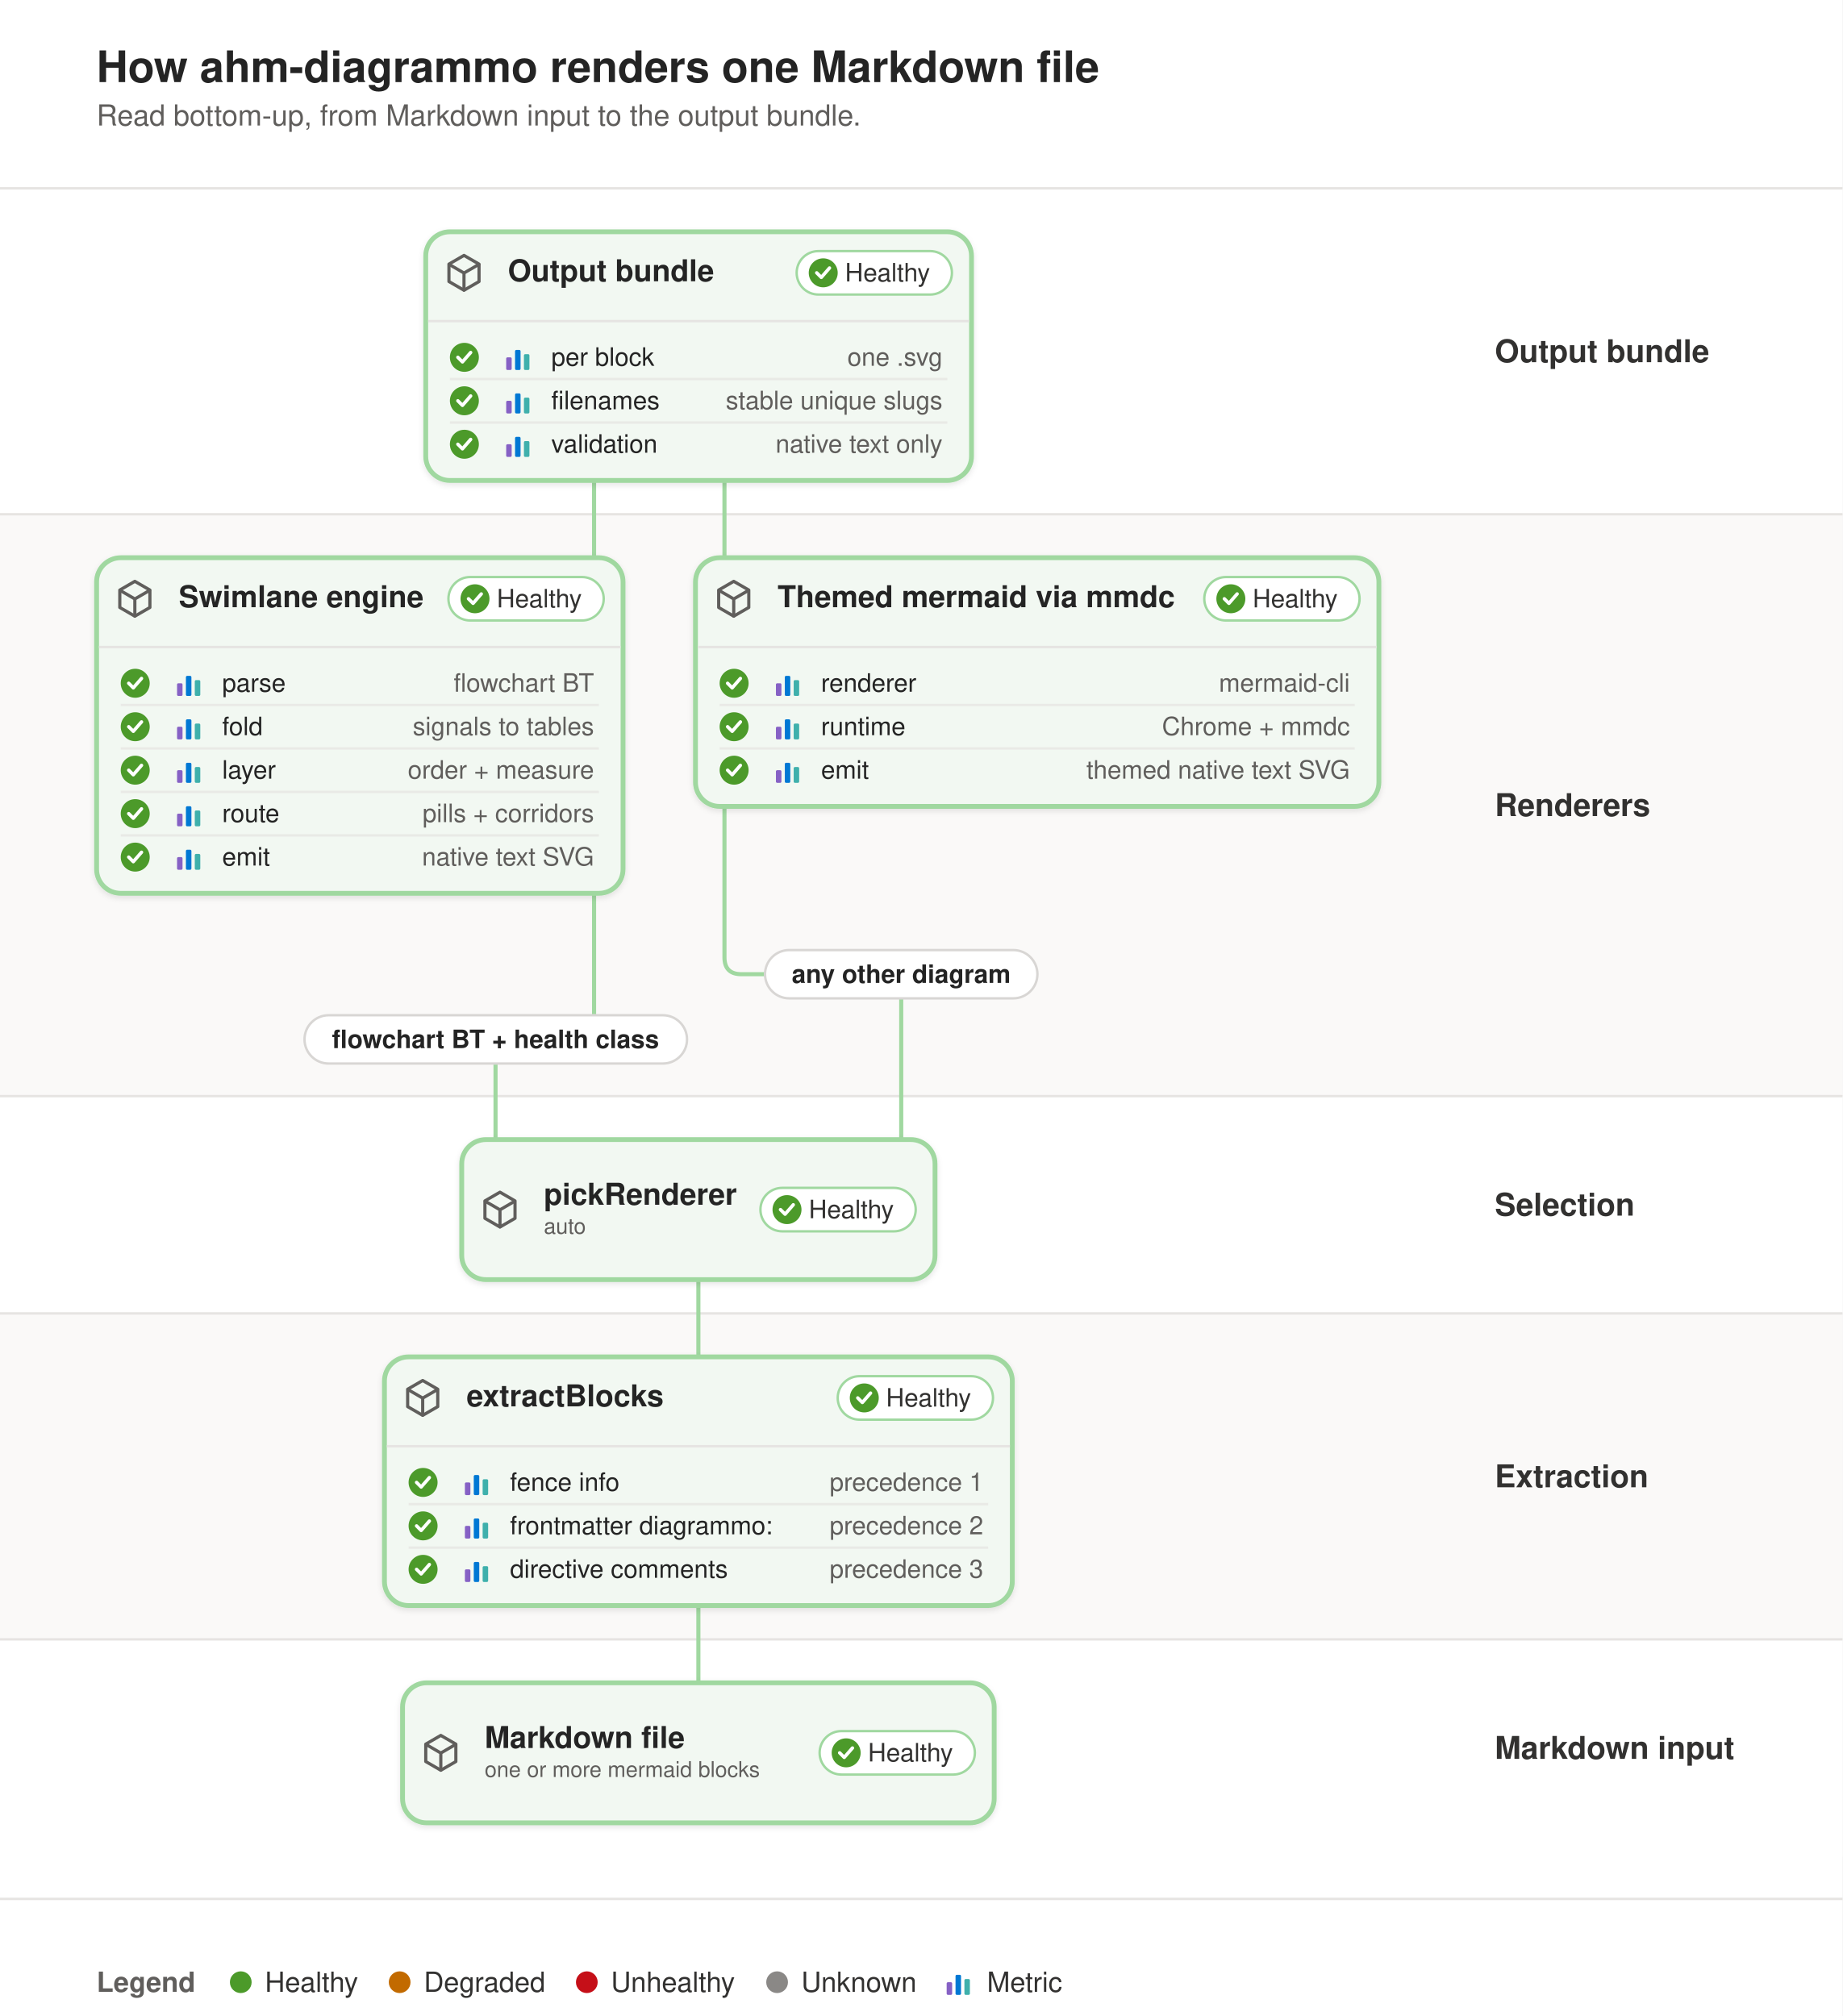
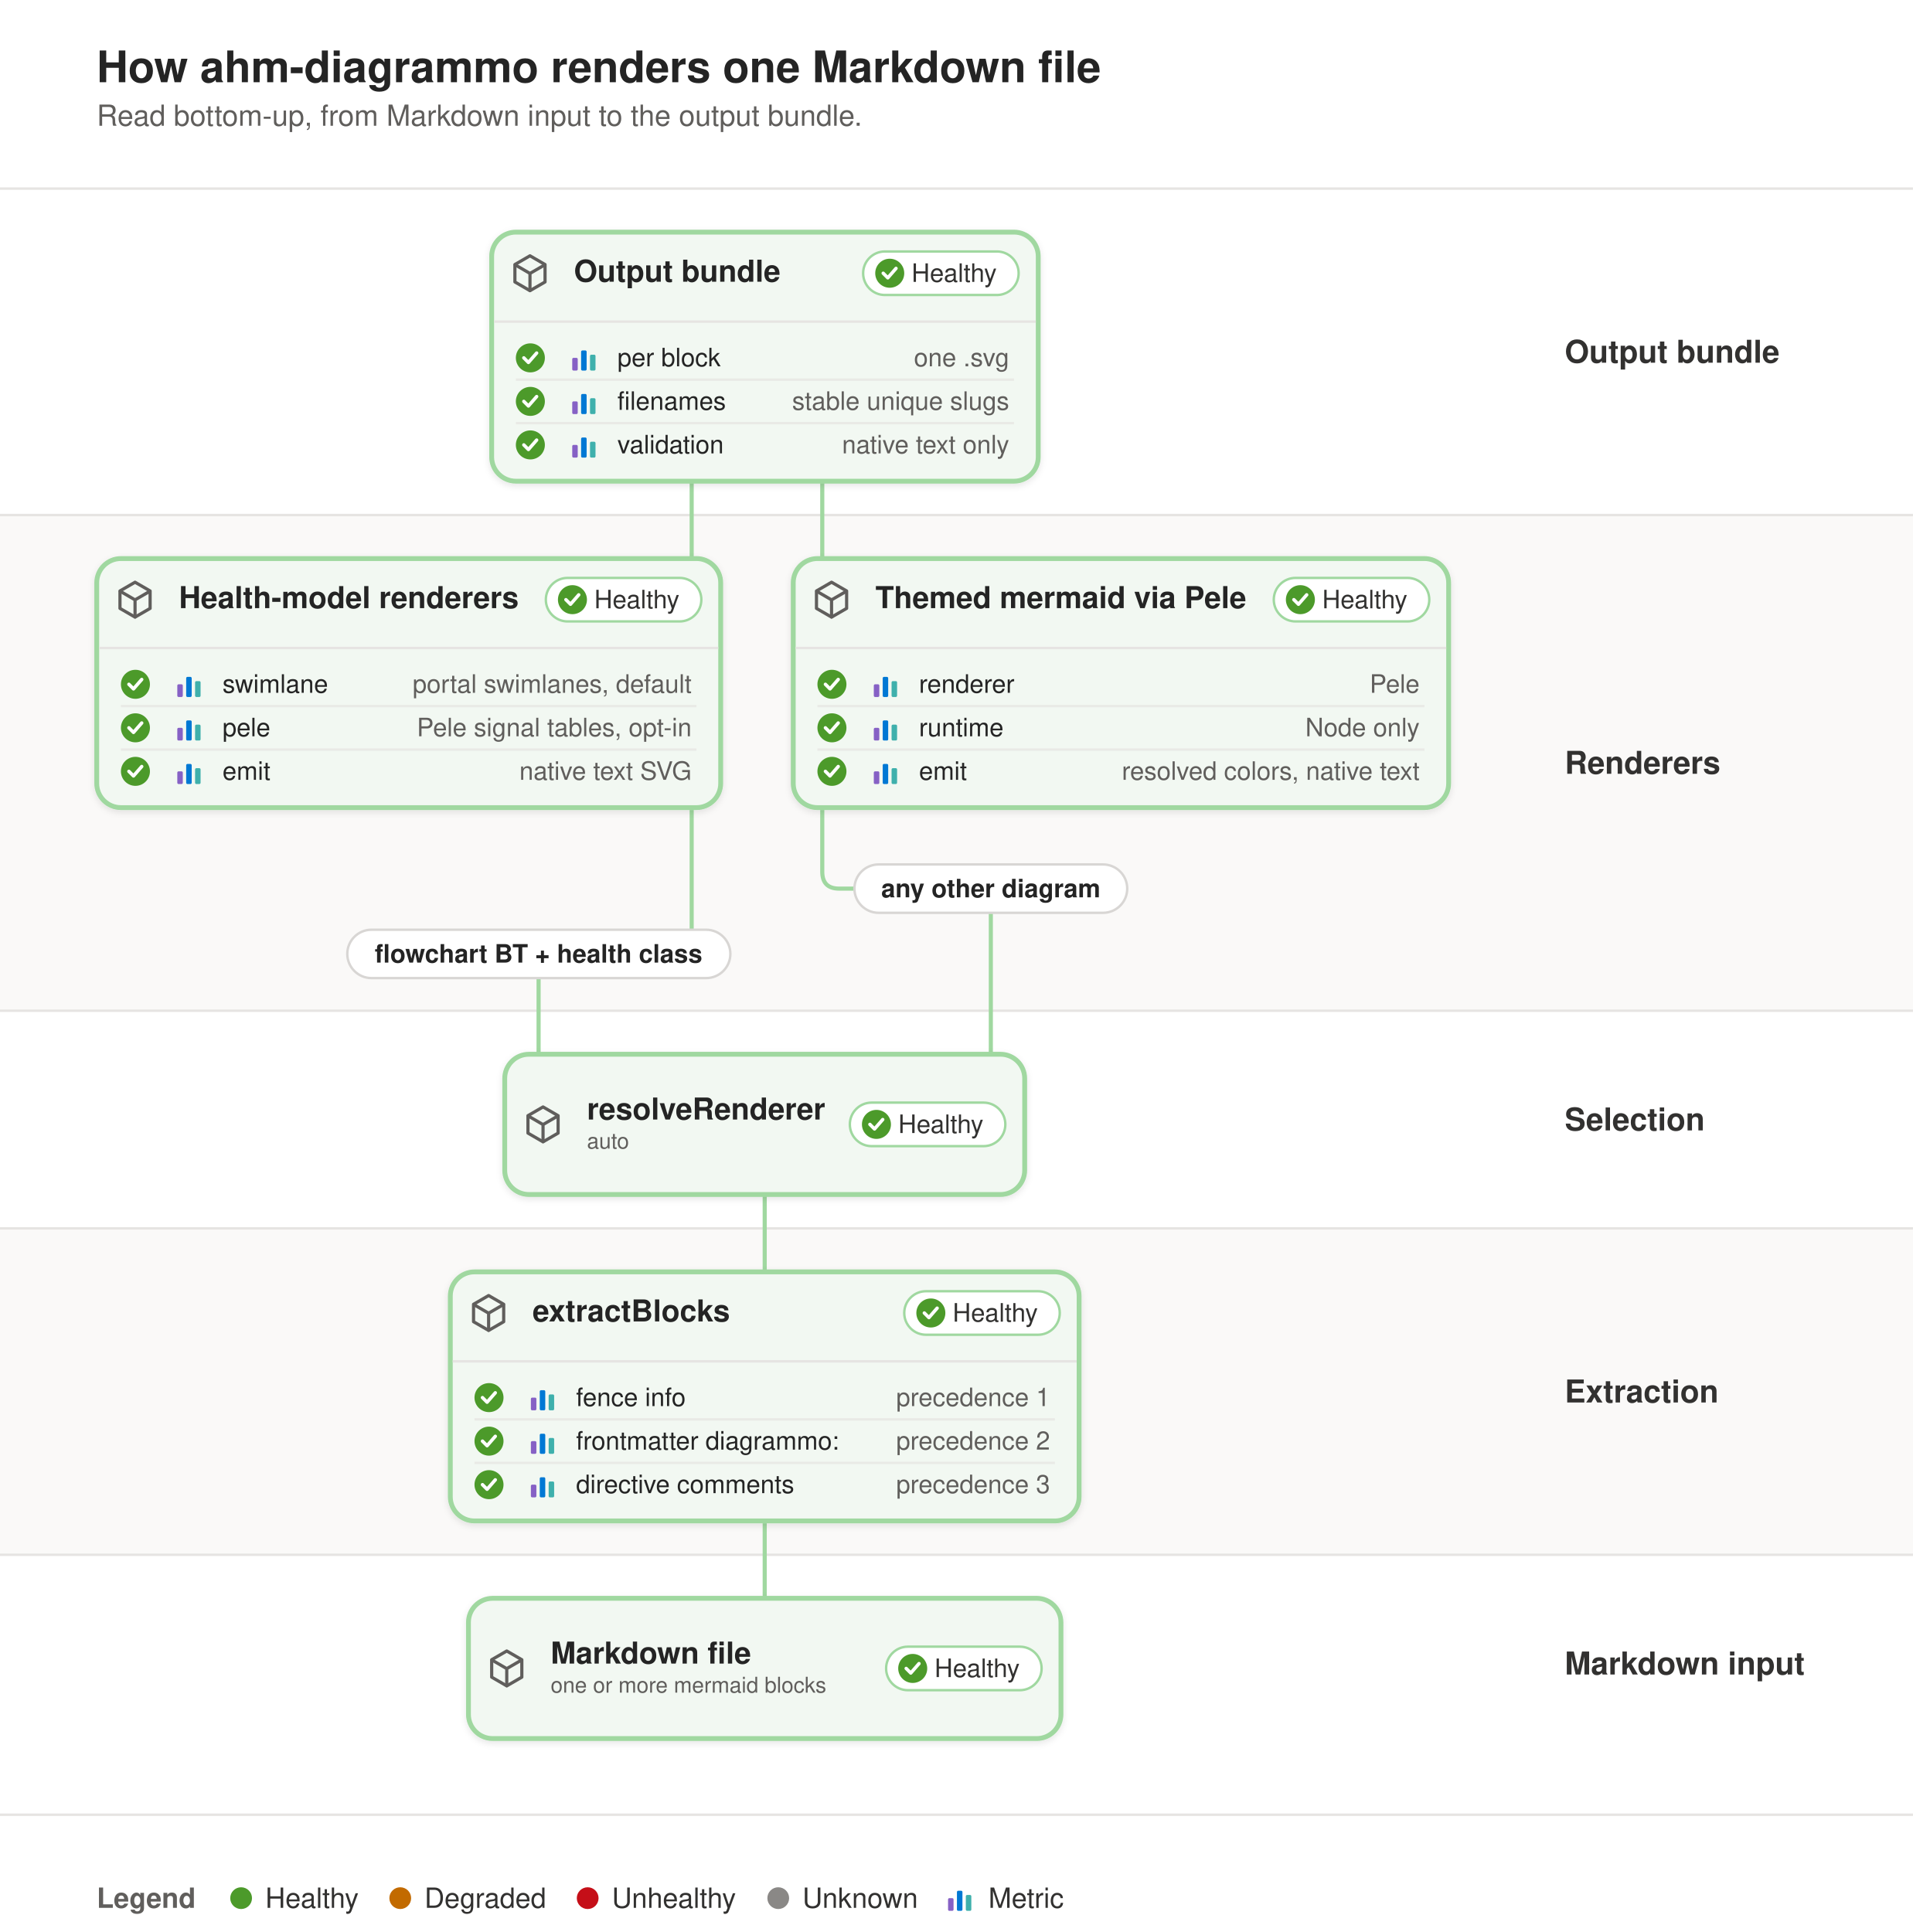
- <svg xmlns="http://www.w3.org/2000/svg" width="763" height="835" viewBox="0 0 763 835" font-family="Segoe UI, -apple-system, BlinkMacSystemFont, Helvetica, Arial, sans-serif">
+ <svg xmlns="http://www.w3.org/2000/svg" width="791" height="799" viewBox="0 0 791 799" font-family="Segoe UI, -apple-system, BlinkMacSystemFont, Helvetica, Arial, sans-serif">
  <defs>
    <filter id="cs" x="-20%" y="-20%" width="140%" height="140%">
      <feDropShadow dx="0" dy="1" stdDeviation="1.3" flood-color="#000" flood-opacity="0.1" />
    </filter>
  </defs>
-   <rect width="763" height="835" fill="#ffffff" />
-   <rect x="0" y="78.0" width="763" height="135.0" fill="#ffffff" />
-   <line x1="0" y1="78.0" x2="763" y2="78.0" stroke="#e6e4e2" />
-   <text x="619.0" y="150.0" font-size="13" font-weight="700" fill="#323130">Output bundle</text>
-   <rect x="0" y="213.0" width="763" height="241.0" fill="#faf9f8" />
-   <line x1="0" y1="213.0" x2="763" y2="213.0" stroke="#e6e4e2" />
-   <text x="619.0" y="338.0" font-size="13" font-weight="700" fill="#323130">Renderers</text>
-   <rect x="0" y="454.0" width="763" height="90.0" fill="#ffffff" />
-   <line x1="0" y1="454.0" x2="763" y2="454.0" stroke="#e6e4e2" />
-   <text x="619.0" y="503.5" font-size="13" font-weight="700" fill="#323130">Selection</text>
-   <rect x="0" y="544.0" width="763" height="135.0" fill="#faf9f8" />
-   <line x1="0" y1="544.0" x2="763" y2="544.0" stroke="#e6e4e2" />
-   <text x="619.0" y="616.0" font-size="13" font-weight="700" fill="#323130">Extraction</text>
-   <rect x="0" y="679.0" width="763" height="90.0" fill="#ffffff" />
-   <line x1="0" y1="679.0" x2="763" y2="679.0" stroke="#e6e4e2" />
-   <text x="619.0" y="728.5" font-size="13" font-weight="700" fill="#323130">Markdown input</text>
-   <line x1="0" y1="786.5" x2="763" y2="786.5" stroke="#e6e4e2" />
+   <rect width="791" height="799" fill="#ffffff" />
+   <rect x="0" y="78.0" width="791" height="135.0" fill="#ffffff" />
+   <line x1="0" y1="78.0" x2="791" y2="78.0" stroke="#e6e4e2" />
+   <text x="647.0" y="150.0" font-size="13" font-weight="700" fill="#323130">Output bundle</text>
+   <rect x="0" y="213.0" width="791" height="205.0" fill="#faf9f8" />
+   <line x1="0" y1="213.0" x2="791" y2="213.0" stroke="#e6e4e2" />
+   <text x="647.0" y="320.0" font-size="13" font-weight="700" fill="#323130">Renderers</text>
+   <rect x="0" y="418.0" width="791" height="90.0" fill="#ffffff" />
+   <line x1="0" y1="418.0" x2="791" y2="418.0" stroke="#e6e4e2" />
+   <text x="647.0" y="467.5" font-size="13" font-weight="700" fill="#323130">Selection</text>
+   <rect x="0" y="508.0" width="791" height="135.0" fill="#faf9f8" />
+   <line x1="0" y1="508.0" x2="791" y2="508.0" stroke="#e6e4e2" />
+   <text x="647.0" y="580.0" font-size="13" font-weight="700" fill="#323130">Extraction</text>
+   <rect x="0" y="643.0" width="791" height="90.0" fill="#ffffff" />
+   <line x1="0" y1="643.0" x2="791" y2="643.0" stroke="#e6e4e2" />
+   <text x="647.0" y="692.5" font-size="13" font-weight="700" fill="#323130">Markdown input</text>
+   <line x1="0" y1="750.5" x2="791" y2="750.5" stroke="#e6e4e2" />
  <text x="40" y="34" font-size="18" font-weight="700" fill="#242424">How ahm-diagrammo renders one Markdown file</text>
  <text x="40" y="52" font-size="12" fill="#605e5c">Read bottom-up, from Markdown input to the output bundle.</text>
-   <text x="40.0" y="825.0" font-size="11.5" font-weight="600" fill="#605e5c">Legend</text>
-   <circle cx="99.7" cy="821.0" r="4.5" fill="#4c9a2a" />
-   <text x="109.7" y="825.0" font-size="11.5" fill="#323130">Healthy</text>
-   <circle cx="165.5" cy="821.0" r="4.5" fill="#c26a00" />
-   <text x="175.5" y="825.0" font-size="11.5" fill="#323130">Degraded</text>
-   <circle cx="243.0" cy="821.0" r="4.5" fill="#c50f18" />
-   <text x="253.0" y="825.0" font-size="11.5" fill="#323130">Unhealthy</text>
-   <circle cx="321.8" cy="821.0" r="4.5" fill="#8a8886" />
-   <text x="331.8" y="825.0" font-size="11.5" fill="#323130">Unknown</text>
-   <g transform="translate(390.7,814.0) scale(0.875)">
+   <text x="40.0" y="789.0" font-size="11.5" font-weight="600" fill="#605e5c">Legend</text>
+   <circle cx="99.7" cy="785.0" r="4.5" fill="#4c9a2a" />
+   <text x="109.7" y="789.0" font-size="11.5" fill="#323130">Healthy</text>
+   <circle cx="165.5" cy="785.0" r="4.5" fill="#c26a00" />
+   <text x="175.5" y="789.0" font-size="11.5" fill="#323130">Degraded</text>
+   <circle cx="243.0" cy="785.0" r="4.5" fill="#c50f18" />
+   <text x="253.0" y="789.0" font-size="11.5" fill="#323130">Unhealthy</text>
+   <circle cx="321.8" cy="785.0" r="4.5" fill="#8a8886" />
+   <text x="331.8" y="789.0" font-size="11.5" fill="#323130">Unknown</text>
+   <g transform="translate(390.7,778.0) scale(0.875)">
    <rect x="1.5" y="8" width="2.6" height="6" rx="0.6" fill="#8661c5" />
    <rect x="5.7" y="4.5" width="2.6" height="9.5" rx="0.6" fill="#0078D4" />
    <rect x="9.9" y="6.5" width="2.6" height="7.5" rx="0.6" fill="#3fb0ac" />
  </g>
-   <text x="408.7" y="825.0" font-size="11.5" fill="#323130">Metric</text>
+   <text x="408.7" y="789.0" font-size="11.5" fill="#323130">Metric</text>
  <g transform="translate(40.0,0)">
    <g fill="none" stroke-linecap="butt" stroke-linejoin="round">
-       <path d="M249.2 697.0 L249.2 665.0" stroke="#a0d8a0" stroke-width="1.7" />
-       <path d="M249.2 562.0 L249.2 530.0" stroke="#a0d8a0" stroke-width="1.7" />
-       <path d="M206.0 231.0 L206.0 199.0" stroke="#a0d8a0" stroke-width="1.7" />
-       <path d="M260.0 231.0 L260.0 199.0" stroke="#a0d8a0" stroke-width="1.7" />
-       <path d="M165.2 472.0 L165.2 437.5 Q165.2 430.5 172.2 430.5 L199.0 430.5 Q206.0 430.5 206.0 423.5 L206.0 370.0" stroke="#a0d8a0" stroke-width="1.7" />
-       <path d="M333.2 472.0 L333.2 410.5 Q333.2 403.5 326.2 403.5 L267.0 403.5 Q260.0 403.5 260.0 396.5 L260.0 334.0" stroke="#a0d8a0" stroke-width="1.7" />
+       <path d="M276.2 661.0 L276.2 629.0" stroke="#a0d8a0" stroke-width="1.7" />
+       <path d="M276.2 526.0 L276.2 494.0" stroke="#a0d8a0" stroke-width="1.7" />
+       <path d="M246.0 231.0 L246.0 199.0" stroke="#a0d8a0" stroke-width="1.7" />
+       <path d="M300.0 231.0 L300.0 199.0" stroke="#a0d8a0" stroke-width="1.7" />
+       <path d="M182.7 436.0 L182.7 401.5 Q182.7 394.5 189.7 394.5 L239.0 394.5 Q246.0 394.5 246.0 387.5 L246.0 334.0" stroke="#a0d8a0" stroke-width="1.7" />
+       <path d="M369.7 436.0 L369.7 374.5 Q369.7 367.5 362.7 367.5 L307.0 367.5 Q300.0 367.5 300.0 360.5 L300.0 334.0" stroke="#a0d8a0" stroke-width="1.7" />
    </g>
    <g stroke="none">
-       <rect x="86.1" y="420.5" width="158.4" height="20" rx="10" fill="#ffffff" stroke="#d8d6d4" stroke-width="1" />
-       <text x="165.2" y="434.1" font-size="10.5" font-weight="600" fill="#242424" text-anchor="middle">flowchart BT + health class</text>
+       <rect x="103.6" y="384.5" width="158.4" height="20" rx="10" fill="#ffffff" stroke="#d8d6d4" stroke-width="1" />
+       <text x="182.7" y="398.1" font-size="10.5" font-weight="600" fill="#242424" text-anchor="middle">flowchart BT + health class</text>
    </g>
    <g stroke="none">
-       <rect x="276.8" y="393.5" width="112.8" height="20" rx="10" fill="#ffffff" stroke="#d8d6d4" stroke-width="1" />
-       <text x="333.2" y="407.1" font-size="10.5" font-weight="600" fill="#242424" text-anchor="middle">any other diagram</text>
-     </g>
-     <g filter="url(#cs)">
-       <rect x="119.2" y="562.0" width="260" height="103" rx="10" fill="#f2f8f2" stroke="#a0d8a0" stroke-width="2" />
-     </g>
-     <g transform="translate(125.2,569.16) scale(0.82)">
-       <path d="M12 3.2l7.6 4.4v8.8L12 20.8l-7.6-4.4V7.6z" fill="none" stroke="#605e5c" stroke-width="1.6" stroke-linecap="round" stroke-linejoin="round" />
-       <path d="M4.6 7.8l7.4 4.3 7.4-4.3M12 12.1v8.6" fill="none" stroke="#605e5c" stroke-width="1.6" stroke-linecap="round" stroke-linejoin="round" />
-     </g>
-     <text x="153.2" y="582.5" font-size="12.5" font-weight="600" fill="#242424">extractBlocks</text>
-     <rect x="306.9" y="570.00" width="64.3" height="18" rx="9" fill="#ffffff" stroke="#a0d8a0" stroke-width="1" />
-     <circle cx="317.9" cy="579.0" r="6" fill="#4c9a2a" />
-     <path d="M315.2 579.0 l1.9 1.9 l3.4 -3.9" fill="none" stroke="#ffffff" stroke-width="1.4" stroke-linecap="round" stroke-linejoin="round" />
-     <text x="326.9" y="582.57" font-size="10.5" fill="#323130">Healthy</text>
-     <line x1="120.2" y1="599.0" x2="378.2" y2="599.0" stroke="#e6e4e2" />
-     <circle cx="135.2" cy="614.0" r="6" fill="#4c9a2a" />
-     <path d="M132.5 614.0 l1.9 1.9 l3.4 -3.9" fill="none" stroke="#ffffff" stroke-width="1.4" stroke-linecap="round" stroke-linejoin="round" />
-     <g transform="translate(151.2,607.0) scale(0.875)">
-       <rect x="1.5" y="8" width="2.6" height="6" rx="0.6" fill="#8661c5" />
-       <rect x="5.7" y="4.5" width="2.6" height="9.5" rx="0.6" fill="#0078D4" />
-       <rect x="9.9" y="6.5" width="2.6" height="7.5" rx="0.6" fill="#3fb0ac" />
-     </g>
-     <text x="171.2" y="617.5" font-size="10.5" fill="#242424">fence info</text>
-     <text x="367.2" y="617.5" font-size="10.5" font-weight="400" fill="#605e5c" text-anchor="end">precedence 1</text>
-     <line x1="129.2" y1="623.0" x2="369.2" y2="623.0" stroke="#e6e4e2" stroke-opacity="0.7" />
-     <circle cx="135.2" cy="632.0" r="6" fill="#4c9a2a" />
-     <path d="M132.5 632.0 l1.9 1.9 l3.4 -3.9" fill="none" stroke="#ffffff" stroke-width="1.4" stroke-linecap="round" stroke-linejoin="round" />
-     <g transform="translate(151.2,625.0) scale(0.875)">
-       <rect x="1.5" y="8" width="2.6" height="6" rx="0.6" fill="#8661c5" />
-       <rect x="5.7" y="4.5" width="2.6" height="9.5" rx="0.6" fill="#0078D4" />
-       <rect x="9.9" y="6.5" width="2.6" height="7.5" rx="0.6" fill="#3fb0ac" />
-     </g>
-     <text x="171.2" y="635.5" font-size="10.5" fill="#242424">frontmatter diagrammo:</text>
-     <text x="367.2" y="635.5" font-size="10.5" font-weight="400" fill="#605e5c" text-anchor="end">precedence 2</text>
-     <line x1="129.2" y1="641.0" x2="369.2" y2="641.0" stroke="#e6e4e2" stroke-opacity="0.7" />
-     <circle cx="135.2" cy="650.0" r="6" fill="#4c9a2a" />
-     <path d="M132.5 650.0 l1.9 1.9 l3.4 -3.9" fill="none" stroke="#ffffff" stroke-width="1.4" stroke-linecap="round" stroke-linejoin="round" />
-     <g transform="translate(151.2,643.0) scale(0.875)">
-       <rect x="1.5" y="8" width="2.6" height="6" rx="0.6" fill="#8661c5" />
-       <rect x="5.7" y="4.5" width="2.6" height="9.5" rx="0.6" fill="#0078D4" />
-       <rect x="9.9" y="6.5" width="2.6" height="7.5" rx="0.6" fill="#3fb0ac" />
-     </g>
-     <text x="171.2" y="653.5" font-size="10.5" fill="#242424">directive comments</text>
-     <text x="367.2" y="653.5" font-size="10.5" font-weight="400" fill="#605e5c" text-anchor="end">precedence 3</text>
-     <g filter="url(#cs)">
-       <rect x="126.7" y="697.0" width="245" height="58" rx="10" fill="#f2f8f2" stroke="#a0d8a0" stroke-width="2" />
-     </g>
-     <g transform="translate(132.7,716.16) scale(0.82)">
-       <path d="M12 3.2l7.6 4.4v8.8L12 20.8l-7.6-4.4V7.6z" fill="none" stroke="#605e5c" stroke-width="1.6" stroke-linecap="round" stroke-linejoin="round" />
-       <path d="M4.6 7.8l7.4 4.3 7.4-4.3M12 12.1v8.6" fill="none" stroke="#605e5c" stroke-width="1.6" stroke-linecap="round" stroke-linejoin="round" />
-     </g>
-     <text x="160.7" y="724.0" font-size="12.5" font-weight="600" fill="#242424">Markdown file</text>
-     <text x="160.7" y="736.0" font-size="9" fill="#605e5c">one or more mermaid blocks</text>
-     <rect x="299.4" y="717.00" width="64.3" height="18" rx="9" fill="#ffffff" stroke="#a0d8a0" stroke-width="1" />
-     <circle cx="310.4" cy="726.0" r="6" fill="#4c9a2a" />
-     <path d="M307.7 726.0 l1.9 1.9 l3.4 -3.9" fill="none" stroke="#ffffff" stroke-width="1.4" stroke-linecap="round" stroke-linejoin="round" />
-     <text x="319.4" y="729.57" font-size="10.5" fill="#323130">Healthy</text>
-     <g filter="url(#cs)">
-       <rect x="151.2" y="472.0" width="196" height="58" rx="10" fill="#f2f8f2" stroke="#a0d8a0" stroke-width="2" />
-     </g>
-     <g transform="translate(157.2,491.16) scale(0.82)">
-       <path d="M12 3.2l7.6 4.4v8.8L12 20.8l-7.6-4.4V7.6z" fill="none" stroke="#605e5c" stroke-width="1.6" stroke-linecap="round" stroke-linejoin="round" />
-       <path d="M4.6 7.8l7.4 4.3 7.4-4.3M12 12.1v8.6" fill="none" stroke="#605e5c" stroke-width="1.6" stroke-linecap="round" stroke-linejoin="round" />
-     </g>
-     <text x="185.2" y="499.0" font-size="12.5" font-weight="600" fill="#242424">pickRenderer</text>
-     <text x="185.2" y="511.0" font-size="9" fill="#605e5c">auto</text>
-     <rect x="274.9" y="492.00" width="64.3" height="18" rx="9" fill="#ffffff" stroke="#a0d8a0" stroke-width="1" />
-     <circle cx="285.9" cy="501.0" r="6" fill="#4c9a2a" />
-     <path d="M283.2 501.0 l1.9 1.9 l3.4 -3.9" fill="none" stroke="#ffffff" stroke-width="1.4" stroke-linecap="round" stroke-linejoin="round" />
-     <text x="294.9" y="504.57" font-size="10.5" fill="#323130">Healthy</text>
-     <g filter="url(#cs)">
-       <rect x="0.0" y="231.0" width="218" height="139" rx="10" fill="#f2f8f2" stroke="#a0d8a0" stroke-width="2" />
+       <rect x="313.3" y="357.5" width="112.8" height="20" rx="10" fill="#ffffff" stroke="#d8d6d4" stroke-width="1" />
+       <text x="369.7" y="371.1" font-size="10.5" font-weight="600" fill="#242424" text-anchor="middle">any other diagram</text>
+     </g>
+     <g filter="url(#cs)">
+       <rect x="146.2" y="526.0" width="260" height="103" rx="10" fill="#f2f8f2" stroke="#a0d8a0" stroke-width="2" />
+     </g>
+     <g transform="translate(152.2,533.16) scale(0.82)">
+       <path d="M12 3.2l7.6 4.4v8.8L12 20.8l-7.6-4.4V7.6z" fill="none" stroke="#605e5c" stroke-width="1.6" stroke-linecap="round" stroke-linejoin="round" />
+       <path d="M4.6 7.8l7.4 4.3 7.4-4.3M12 12.1v8.6" fill="none" stroke="#605e5c" stroke-width="1.6" stroke-linecap="round" stroke-linejoin="round" />
+     </g>
+     <text x="180.2" y="546.5" font-size="12.5" font-weight="600" fill="#242424">extractBlocks</text>
+     <rect x="333.9" y="534.00" width="64.3" height="18" rx="9" fill="#ffffff" stroke="#a0d8a0" stroke-width="1" />
+     <circle cx="344.9" cy="543.0" r="6" fill="#4c9a2a" />
+     <path d="M342.2 543.0 l1.9 1.9 l3.4 -3.9" fill="none" stroke="#ffffff" stroke-width="1.4" stroke-linecap="round" stroke-linejoin="round" />
+     <text x="353.9" y="546.57" font-size="10.5" fill="#323130">Healthy</text>
+     <line x1="147.2" y1="563.0" x2="405.2" y2="563.0" stroke="#e6e4e2" />
+     <circle cx="162.2" cy="578.0" r="6" fill="#4c9a2a" />
+     <path d="M159.5 578.0 l1.9 1.9 l3.4 -3.9" fill="none" stroke="#ffffff" stroke-width="1.4" stroke-linecap="round" stroke-linejoin="round" />
+     <g transform="translate(178.2,571.0) scale(0.875)">
+       <rect x="1.5" y="8" width="2.6" height="6" rx="0.6" fill="#8661c5" />
+       <rect x="5.7" y="4.5" width="2.6" height="9.5" rx="0.6" fill="#0078D4" />
+       <rect x="9.9" y="6.5" width="2.6" height="7.5" rx="0.6" fill="#3fb0ac" />
+     </g>
+     <text x="198.2" y="581.5" font-size="10.5" fill="#242424">fence info</text>
+     <text x="394.2" y="581.5" font-size="10.5" font-weight="400" fill="#605e5c" text-anchor="end">precedence 1</text>
+     <line x1="156.2" y1="587.0" x2="396.2" y2="587.0" stroke="#e6e4e2" stroke-opacity="0.7" />
+     <circle cx="162.2" cy="596.0" r="6" fill="#4c9a2a" />
+     <path d="M159.5 596.0 l1.9 1.9 l3.4 -3.9" fill="none" stroke="#ffffff" stroke-width="1.4" stroke-linecap="round" stroke-linejoin="round" />
+     <g transform="translate(178.2,589.0) scale(0.875)">
+       <rect x="1.5" y="8" width="2.6" height="6" rx="0.6" fill="#8661c5" />
+       <rect x="5.7" y="4.5" width="2.6" height="9.5" rx="0.6" fill="#0078D4" />
+       <rect x="9.9" y="6.5" width="2.6" height="7.5" rx="0.6" fill="#3fb0ac" />
+     </g>
+     <text x="198.2" y="599.5" font-size="10.5" fill="#242424">frontmatter diagrammo:</text>
+     <text x="394.2" y="599.5" font-size="10.5" font-weight="400" fill="#605e5c" text-anchor="end">precedence 2</text>
+     <line x1="156.2" y1="605.0" x2="396.2" y2="605.0" stroke="#e6e4e2" stroke-opacity="0.7" />
+     <circle cx="162.2" cy="614.0" r="6" fill="#4c9a2a" />
+     <path d="M159.5 614.0 l1.9 1.9 l3.4 -3.9" fill="none" stroke="#ffffff" stroke-width="1.4" stroke-linecap="round" stroke-linejoin="round" />
+     <g transform="translate(178.2,607.0) scale(0.875)">
+       <rect x="1.5" y="8" width="2.6" height="6" rx="0.6" fill="#8661c5" />
+       <rect x="5.7" y="4.5" width="2.6" height="9.5" rx="0.6" fill="#0078D4" />
+       <rect x="9.9" y="6.5" width="2.6" height="7.5" rx="0.6" fill="#3fb0ac" />
+     </g>
+     <text x="198.2" y="617.5" font-size="10.5" fill="#242424">directive comments</text>
+     <text x="394.2" y="617.5" font-size="10.5" font-weight="400" fill="#605e5c" text-anchor="end">precedence 3</text>
+     <g filter="url(#cs)">
+       <rect x="153.7" y="661.0" width="245" height="58" rx="10" fill="#f2f8f2" stroke="#a0d8a0" stroke-width="2" />
+     </g>
+     <g transform="translate(159.7,680.16) scale(0.82)">
+       <path d="M12 3.2l7.6 4.4v8.8L12 20.8l-7.6-4.4V7.6z" fill="none" stroke="#605e5c" stroke-width="1.6" stroke-linecap="round" stroke-linejoin="round" />
+       <path d="M4.6 7.8l7.4 4.3 7.4-4.3M12 12.1v8.6" fill="none" stroke="#605e5c" stroke-width="1.6" stroke-linecap="round" stroke-linejoin="round" />
+     </g>
+     <text x="187.7" y="688.0" font-size="12.5" font-weight="600" fill="#242424">Markdown file</text>
+     <text x="187.7" y="700.0" font-size="9" fill="#605e5c">one or more mermaid blocks</text>
+     <rect x="326.4" y="681.00" width="64.3" height="18" rx="9" fill="#ffffff" stroke="#a0d8a0" stroke-width="1" />
+     <circle cx="337.4" cy="690.0" r="6" fill="#4c9a2a" />
+     <path d="M334.7 690.0 l1.9 1.9 l3.4 -3.9" fill="none" stroke="#ffffff" stroke-width="1.4" stroke-linecap="round" stroke-linejoin="round" />
+     <text x="346.4" y="693.57" font-size="10.5" fill="#323130">Healthy</text>
+     <g filter="url(#cs)">
+       <rect x="168.7" y="436.0" width="215" height="58" rx="10" fill="#f2f8f2" stroke="#a0d8a0" stroke-width="2" />
+     </g>
+     <g transform="translate(174.7,455.16) scale(0.82)">
+       <path d="M12 3.2l7.6 4.4v8.8L12 20.8l-7.6-4.4V7.6z" fill="none" stroke="#605e5c" stroke-width="1.6" stroke-linecap="round" stroke-linejoin="round" />
+       <path d="M4.6 7.8l7.4 4.3 7.4-4.3M12 12.1v8.6" fill="none" stroke="#605e5c" stroke-width="1.6" stroke-linecap="round" stroke-linejoin="round" />
+     </g>
+     <text x="202.7" y="463.0" font-size="12.5" font-weight="600" fill="#242424">resolveRenderer</text>
+     <text x="202.7" y="475.0" font-size="9" fill="#605e5c">auto</text>
+     <rect x="311.4" y="456.00" width="64.3" height="18" rx="9" fill="#ffffff" stroke="#a0d8a0" stroke-width="1" />
+     <circle cx="322.4" cy="465.0" r="6" fill="#4c9a2a" />
+     <path d="M319.7 465.0 l1.9 1.9 l3.4 -3.9" fill="none" stroke="#ffffff" stroke-width="1.4" stroke-linecap="round" stroke-linejoin="round" />
+     <text x="331.4" y="468.57" font-size="10.5" fill="#323130">Healthy</text>
+     <g filter="url(#cs)">
+       <rect x="0.0" y="231.0" width="258" height="103" rx="10" fill="#f2f8f2" stroke="#a0d8a0" stroke-width="2" />
    </g>
    <g transform="translate(6.0,238.16) scale(0.82)">
      <path d="M12 3.2l7.6 4.4v8.8L12 20.8l-7.6-4.4V7.6z" fill="none" stroke="#605e5c" stroke-width="1.6" stroke-linecap="round" stroke-linejoin="round" />
      <path d="M4.6 7.8l7.4 4.3 7.4-4.3M12 12.1v8.6" fill="none" stroke="#605e5c" stroke-width="1.6" stroke-linecap="round" stroke-linejoin="round" />
    </g>
-     <text x="34.0" y="251.5" font-size="12.5" font-weight="600" fill="#242424">Swimlane engine</text>
-     <rect x="145.7" y="239.00" width="64.3" height="18" rx="9" fill="#ffffff" stroke="#a0d8a0" stroke-width="1" />
-     <circle cx="156.7" cy="248.0" r="6" fill="#4c9a2a" />
-     <path d="M154.0 248.0 l1.9 1.9 l3.4 -3.9" fill="none" stroke="#ffffff" stroke-width="1.4" stroke-linecap="round" stroke-linejoin="round" />
-     <text x="165.7" y="251.57" font-size="10.5" fill="#323130">Healthy</text>
-     <line x1="1.0" y1="268.0" x2="217.0" y2="268.0" stroke="#e6e4e2" />
+     <text x="34.0" y="251.5" font-size="12.5" font-weight="600" fill="#242424">Health-model renderers</text>
+     <rect x="185.7" y="239.00" width="64.3" height="18" rx="9" fill="#ffffff" stroke="#a0d8a0" stroke-width="1" />
+     <circle cx="196.7" cy="248.0" r="6" fill="#4c9a2a" />
+     <path d="M194.0 248.0 l1.9 1.9 l3.4 -3.9" fill="none" stroke="#ffffff" stroke-width="1.4" stroke-linecap="round" stroke-linejoin="round" />
+     <text x="205.7" y="251.57" font-size="10.5" fill="#323130">Healthy</text>
+     <line x1="1.0" y1="268.0" x2="257.0" y2="268.0" stroke="#e6e4e2" />
    <circle cx="16.0" cy="283.0" r="6" fill="#4c9a2a" />
    <path d="M13.3 283.0 l1.9 1.9 l3.4 -3.9" fill="none" stroke="#ffffff" stroke-width="1.4" stroke-linecap="round" stroke-linejoin="round" />
    <g transform="translate(32.0,276.0) scale(0.875)">
      <rect x="1.5" y="8" width="2.6" height="6" rx="0.6" fill="#8661c5" />
      <rect x="5.7" y="4.5" width="2.6" height="9.5" rx="0.6" fill="#0078D4" />
      <rect x="9.9" y="6.5" width="2.6" height="7.5" rx="0.6" fill="#3fb0ac" />
    </g>
-     <text x="52.0" y="286.5" font-size="10.5" fill="#242424">parse</text>
-     <text x="206.0" y="286.5" font-size="10.5" font-weight="400" fill="#605e5c" text-anchor="end">flowchart BT</text>
-     <line x1="10.0" y1="292.0" x2="208.0" y2="292.0" stroke="#e6e4e2" stroke-opacity="0.7" />
+     <text x="52.0" y="286.5" font-size="10.5" fill="#242424">swimlane</text>
+     <text x="246.0" y="286.5" font-size="10.5" font-weight="400" fill="#605e5c" text-anchor="end">portal swimlanes, default</text>
+     <line x1="10.0" y1="292.0" x2="248.0" y2="292.0" stroke="#e6e4e2" stroke-opacity="0.7" />
    <circle cx="16.0" cy="301.0" r="6" fill="#4c9a2a" />
    <path d="M13.3 301.0 l1.9 1.9 l3.4 -3.9" fill="none" stroke="#ffffff" stroke-width="1.4" stroke-linecap="round" stroke-linejoin="round" />
    <g transform="translate(32.0,294.0) scale(0.875)">
      <rect x="1.5" y="8" width="2.6" height="6" rx="0.6" fill="#8661c5" />
      <rect x="5.7" y="4.5" width="2.6" height="9.5" rx="0.6" fill="#0078D4" />
      <rect x="9.9" y="6.5" width="2.6" height="7.5" rx="0.6" fill="#3fb0ac" />
    </g>
-     <text x="52.0" y="304.5" font-size="10.5" fill="#242424">fold</text>
-     <text x="206.0" y="304.5" font-size="10.5" font-weight="400" fill="#605e5c" text-anchor="end">signals to tables</text>
-     <line x1="10.0" y1="310.0" x2="208.0" y2="310.0" stroke="#e6e4e2" stroke-opacity="0.7" />
+     <text x="52.0" y="304.5" font-size="10.5" fill="#242424">pele</text>
+     <text x="246.0" y="304.5" font-size="10.5" font-weight="400" fill="#605e5c" text-anchor="end">Pele signal tables, opt-in</text>
+     <line x1="10.0" y1="310.0" x2="248.0" y2="310.0" stroke="#e6e4e2" stroke-opacity="0.7" />
    <circle cx="16.0" cy="319.0" r="6" fill="#4c9a2a" />
    <path d="M13.3 319.0 l1.9 1.9 l3.4 -3.9" fill="none" stroke="#ffffff" stroke-width="1.4" stroke-linecap="round" stroke-linejoin="round" />
    <g transform="translate(32.0,312.0) scale(0.875)">
      <rect x="1.5" y="8" width="2.6" height="6" rx="0.6" fill="#8661c5" />
      <rect x="5.7" y="4.5" width="2.6" height="9.5" rx="0.6" fill="#0078D4" />
      <rect x="9.9" y="6.5" width="2.6" height="7.5" rx="0.6" fill="#3fb0ac" />
    </g>
-     <text x="52.0" y="322.5" font-size="10.5" fill="#242424">layer</text>
-     <text x="206.0" y="322.5" font-size="10.5" font-weight="400" fill="#605e5c" text-anchor="end">order + measure</text>
-     <line x1="10.0" y1="328.0" x2="208.0" y2="328.0" stroke="#e6e4e2" stroke-opacity="0.7" />
-     <circle cx="16.0" cy="337.0" r="6" fill="#4c9a2a" />
-     <path d="M13.3 337.0 l1.9 1.9 l3.4 -3.9" fill="none" stroke="#ffffff" stroke-width="1.4" stroke-linecap="round" stroke-linejoin="round" />
-     <g transform="translate(32.0,330.0) scale(0.875)">
-       <rect x="1.5" y="8" width="2.6" height="6" rx="0.6" fill="#8661c5" />
-       <rect x="5.7" y="4.5" width="2.6" height="9.5" rx="0.6" fill="#0078D4" />
-       <rect x="9.9" y="6.5" width="2.6" height="7.5" rx="0.6" fill="#3fb0ac" />
-     </g>
-     <text x="52.0" y="340.5" font-size="10.5" fill="#242424">route</text>
-     <text x="206.0" y="340.5" font-size="10.5" font-weight="400" fill="#605e5c" text-anchor="end">pills + corridors</text>
-     <line x1="10.0" y1="346.0" x2="208.0" y2="346.0" stroke="#e6e4e2" stroke-opacity="0.7" />
-     <circle cx="16.0" cy="355.0" r="6" fill="#4c9a2a" />
-     <path d="M13.3 355.0 l1.9 1.9 l3.4 -3.9" fill="none" stroke="#ffffff" stroke-width="1.4" stroke-linecap="round" stroke-linejoin="round" />
-     <g transform="translate(32.0,348.0) scale(0.875)">
-       <rect x="1.5" y="8" width="2.6" height="6" rx="0.6" fill="#8661c5" />
-       <rect x="5.7" y="4.5" width="2.6" height="9.5" rx="0.6" fill="#0078D4" />
-       <rect x="9.9" y="6.5" width="2.6" height="7.5" rx="0.6" fill="#3fb0ac" />
-     </g>
-     <text x="52.0" y="358.5" font-size="10.5" fill="#242424">emit</text>
-     <text x="206.0" y="358.5" font-size="10.5" font-weight="400" fill="#605e5c" text-anchor="end">native text SVG</text>
-     <g filter="url(#cs)">
-       <rect x="248.0" y="231.0" width="283" height="103" rx="10" fill="#f2f8f2" stroke="#a0d8a0" stroke-width="2" />
-     </g>
-     <g transform="translate(254.0,238.16) scale(0.82)">
-       <path d="M12 3.2l7.6 4.4v8.8L12 20.8l-7.6-4.4V7.6z" fill="none" stroke="#605e5c" stroke-width="1.6" stroke-linecap="round" stroke-linejoin="round" />
-       <path d="M4.6 7.8l7.4 4.3 7.4-4.3M12 12.1v8.6" fill="none" stroke="#605e5c" stroke-width="1.6" stroke-linecap="round" stroke-linejoin="round" />
-     </g>
-     <text x="282.0" y="251.5" font-size="12.5" font-weight="600" fill="#242424">Themed mermaid via mmdc</text>
-     <rect x="458.7" y="239.00" width="64.3" height="18" rx="9" fill="#ffffff" stroke="#a0d8a0" stroke-width="1" />
-     <circle cx="469.7" cy="248.0" r="6" fill="#4c9a2a" />
-     <path d="M467.0 248.0 l1.9 1.9 l3.4 -3.9" fill="none" stroke="#ffffff" stroke-width="1.4" stroke-linecap="round" stroke-linejoin="round" />
-     <text x="478.7" y="251.57" font-size="10.5" fill="#323130">Healthy</text>
-     <line x1="249.0" y1="268.0" x2="530.0" y2="268.0" stroke="#e6e4e2" />
-     <circle cx="264.0" cy="283.0" r="6" fill="#4c9a2a" />
-     <path d="M261.3 283.0 l1.9 1.9 l3.4 -3.9" fill="none" stroke="#ffffff" stroke-width="1.4" stroke-linecap="round" stroke-linejoin="round" />
-     <g transform="translate(280.0,276.0) scale(0.875)">
-       <rect x="1.5" y="8" width="2.6" height="6" rx="0.6" fill="#8661c5" />
-       <rect x="5.7" y="4.5" width="2.6" height="9.5" rx="0.6" fill="#0078D4" />
-       <rect x="9.9" y="6.5" width="2.6" height="7.5" rx="0.6" fill="#3fb0ac" />
-     </g>
-     <text x="300.0" y="286.5" font-size="10.5" fill="#242424">renderer</text>
-     <text x="519.0" y="286.5" font-size="10.5" font-weight="400" fill="#605e5c" text-anchor="end">mermaid-cli</text>
-     <line x1="258.0" y1="292.0" x2="521.0" y2="292.0" stroke="#e6e4e2" stroke-opacity="0.7" />
-     <circle cx="264.0" cy="301.0" r="6" fill="#4c9a2a" />
-     <path d="M261.3 301.0 l1.9 1.9 l3.4 -3.9" fill="none" stroke="#ffffff" stroke-width="1.4" stroke-linecap="round" stroke-linejoin="round" />
-     <g transform="translate(280.0,294.0) scale(0.875)">
-       <rect x="1.5" y="8" width="2.6" height="6" rx="0.6" fill="#8661c5" />
-       <rect x="5.7" y="4.5" width="2.6" height="9.5" rx="0.6" fill="#0078D4" />
-       <rect x="9.9" y="6.5" width="2.6" height="7.5" rx="0.6" fill="#3fb0ac" />
-     </g>
-     <text x="300.0" y="304.5" font-size="10.5" fill="#242424">runtime</text>
-     <text x="519.0" y="304.5" font-size="10.5" font-weight="400" fill="#605e5c" text-anchor="end">Chrome + mmdc</text>
-     <line x1="258.0" y1="310.0" x2="521.0" y2="310.0" stroke="#e6e4e2" stroke-opacity="0.7" />
-     <circle cx="264.0" cy="319.0" r="6" fill="#4c9a2a" />
-     <path d="M261.3 319.0 l1.9 1.9 l3.4 -3.9" fill="none" stroke="#ffffff" stroke-width="1.4" stroke-linecap="round" stroke-linejoin="round" />
-     <g transform="translate(280.0,312.0) scale(0.875)">
-       <rect x="1.5" y="8" width="2.6" height="6" rx="0.6" fill="#8661c5" />
-       <rect x="5.7" y="4.5" width="2.6" height="9.5" rx="0.6" fill="#0078D4" />
-       <rect x="9.9" y="6.5" width="2.6" height="7.5" rx="0.6" fill="#3fb0ac" />
-     </g>
-     <text x="300.0" y="322.5" font-size="10.5" fill="#242424">emit</text>
-     <text x="519.0" y="322.5" font-size="10.5" font-weight="400" fill="#605e5c" text-anchor="end">themed native text SVG</text>
-     <g filter="url(#cs)">
-       <rect x="136.3" y="96.0" width="226" height="103" rx="10" fill="#f2f8f2" stroke="#a0d8a0" stroke-width="2" />
-     </g>
-     <g transform="translate(142.3,103.16) scale(0.82)">
-       <path d="M12 3.2l7.6 4.4v8.8L12 20.8l-7.6-4.4V7.6z" fill="none" stroke="#605e5c" stroke-width="1.6" stroke-linecap="round" stroke-linejoin="round" />
-       <path d="M4.6 7.8l7.4 4.3 7.4-4.3M12 12.1v8.6" fill="none" stroke="#605e5c" stroke-width="1.6" stroke-linecap="round" stroke-linejoin="round" />
-     </g>
-     <text x="170.3" y="116.5" font-size="12.5" font-weight="600" fill="#242424">Output bundle</text>
-     <rect x="289.9" y="104.00" width="64.3" height="18" rx="9" fill="#ffffff" stroke="#a0d8a0" stroke-width="1" />
-     <circle cx="300.9" cy="113.0" r="6" fill="#4c9a2a" />
-     <path d="M298.2 113.0 l1.9 1.9 l3.4 -3.9" fill="none" stroke="#ffffff" stroke-width="1.4" stroke-linecap="round" stroke-linejoin="round" />
-     <text x="309.9" y="116.57" font-size="10.5" fill="#323130">Healthy</text>
-     <line x1="137.3" y1="133.0" x2="361.3" y2="133.0" stroke="#e6e4e2" />
-     <circle cx="152.3" cy="148.0" r="6" fill="#4c9a2a" />
-     <path d="M149.6 148.0 l1.9 1.9 l3.4 -3.9" fill="none" stroke="#ffffff" stroke-width="1.4" stroke-linecap="round" stroke-linejoin="round" />
-     <g transform="translate(168.3,141.0) scale(0.875)">
-       <rect x="1.5" y="8" width="2.6" height="6" rx="0.6" fill="#8661c5" />
-       <rect x="5.7" y="4.5" width="2.6" height="9.5" rx="0.6" fill="#0078D4" />
-       <rect x="9.9" y="6.5" width="2.6" height="7.5" rx="0.6" fill="#3fb0ac" />
-     </g>
-     <text x="188.3" y="151.5" font-size="10.5" fill="#242424">per block</text>
-     <text x="350.3" y="151.5" font-size="10.5" font-weight="400" fill="#605e5c" text-anchor="end">one .svg</text>
-     <line x1="146.3" y1="157.0" x2="352.3" y2="157.0" stroke="#e6e4e2" stroke-opacity="0.7" />
-     <circle cx="152.3" cy="166.0" r="6" fill="#4c9a2a" />
-     <path d="M149.6 166.0 l1.9 1.9 l3.4 -3.9" fill="none" stroke="#ffffff" stroke-width="1.4" stroke-linecap="round" stroke-linejoin="round" />
-     <g transform="translate(168.3,159.0) scale(0.875)">
-       <rect x="1.5" y="8" width="2.6" height="6" rx="0.6" fill="#8661c5" />
-       <rect x="5.7" y="4.5" width="2.6" height="9.5" rx="0.6" fill="#0078D4" />
-       <rect x="9.9" y="6.5" width="2.6" height="7.5" rx="0.6" fill="#3fb0ac" />
-     </g>
-     <text x="188.3" y="169.5" font-size="10.5" fill="#242424">filenames</text>
-     <text x="350.3" y="169.5" font-size="10.5" font-weight="400" fill="#605e5c" text-anchor="end">stable unique slugs</text>
-     <line x1="146.3" y1="175.0" x2="352.3" y2="175.0" stroke="#e6e4e2" stroke-opacity="0.7" />
-     <circle cx="152.3" cy="184.0" r="6" fill="#4c9a2a" />
-     <path d="M149.6 184.0 l1.9 1.9 l3.4 -3.9" fill="none" stroke="#ffffff" stroke-width="1.4" stroke-linecap="round" stroke-linejoin="round" />
-     <g transform="translate(168.3,177.0) scale(0.875)">
-       <rect x="1.5" y="8" width="2.6" height="6" rx="0.6" fill="#8661c5" />
-       <rect x="5.7" y="4.5" width="2.6" height="9.5" rx="0.6" fill="#0078D4" />
-       <rect x="9.9" y="6.5" width="2.6" height="7.5" rx="0.6" fill="#3fb0ac" />
-     </g>
-     <text x="188.3" y="187.5" font-size="10.5" fill="#242424">validation</text>
-     <text x="350.3" y="187.5" font-size="10.5" font-weight="400" fill="#605e5c" text-anchor="end">native text only</text>
+     <text x="52.0" y="322.5" font-size="10.5" fill="#242424">emit</text>
+     <text x="246.0" y="322.5" font-size="10.5" font-weight="400" fill="#605e5c" text-anchor="end">native text SVG</text>
+     <g filter="url(#cs)">
+       <rect x="288.0" y="231.0" width="271" height="103" rx="10" fill="#f2f8f2" stroke="#a0d8a0" stroke-width="2" />
+     </g>
+     <g transform="translate(294.0,238.16) scale(0.82)">
+       <path d="M12 3.2l7.6 4.4v8.8L12 20.8l-7.6-4.4V7.6z" fill="none" stroke="#605e5c" stroke-width="1.6" stroke-linecap="round" stroke-linejoin="round" />
+       <path d="M4.6 7.8l7.4 4.3 7.4-4.3M12 12.1v8.6" fill="none" stroke="#605e5c" stroke-width="1.6" stroke-linecap="round" stroke-linejoin="round" />
+     </g>
+     <text x="322.0" y="251.5" font-size="12.5" font-weight="600" fill="#242424">Themed mermaid via Pele</text>
+     <rect x="486.7" y="239.00" width="64.3" height="18" rx="9" fill="#ffffff" stroke="#a0d8a0" stroke-width="1" />
+     <circle cx="497.7" cy="248.0" r="6" fill="#4c9a2a" />
+     <path d="M495.0 248.0 l1.9 1.9 l3.4 -3.9" fill="none" stroke="#ffffff" stroke-width="1.4" stroke-linecap="round" stroke-linejoin="round" />
+     <text x="506.7" y="251.57" font-size="10.5" fill="#323130">Healthy</text>
+     <line x1="289.0" y1="268.0" x2="558.0" y2="268.0" stroke="#e6e4e2" />
+     <circle cx="304.0" cy="283.0" r="6" fill="#4c9a2a" />
+     <path d="M301.3 283.0 l1.9 1.9 l3.4 -3.9" fill="none" stroke="#ffffff" stroke-width="1.4" stroke-linecap="round" stroke-linejoin="round" />
+     <g transform="translate(320.0,276.0) scale(0.875)">
+       <rect x="1.5" y="8" width="2.6" height="6" rx="0.6" fill="#8661c5" />
+       <rect x="5.7" y="4.5" width="2.6" height="9.5" rx="0.6" fill="#0078D4" />
+       <rect x="9.9" y="6.5" width="2.6" height="7.5" rx="0.6" fill="#3fb0ac" />
+     </g>
+     <text x="340.0" y="286.5" font-size="10.5" fill="#242424">renderer</text>
+     <text x="547.0" y="286.5" font-size="10.5" font-weight="400" fill="#605e5c" text-anchor="end">Pele</text>
+     <line x1="298.0" y1="292.0" x2="549.0" y2="292.0" stroke="#e6e4e2" stroke-opacity="0.7" />
+     <circle cx="304.0" cy="301.0" r="6" fill="#4c9a2a" />
+     <path d="M301.3 301.0 l1.9 1.9 l3.4 -3.9" fill="none" stroke="#ffffff" stroke-width="1.4" stroke-linecap="round" stroke-linejoin="round" />
+     <g transform="translate(320.0,294.0) scale(0.875)">
+       <rect x="1.5" y="8" width="2.6" height="6" rx="0.6" fill="#8661c5" />
+       <rect x="5.7" y="4.5" width="2.6" height="9.5" rx="0.6" fill="#0078D4" />
+       <rect x="9.9" y="6.5" width="2.6" height="7.5" rx="0.6" fill="#3fb0ac" />
+     </g>
+     <text x="340.0" y="304.5" font-size="10.5" fill="#242424">runtime</text>
+     <text x="547.0" y="304.5" font-size="10.5" font-weight="400" fill="#605e5c" text-anchor="end">Node only</text>
+     <line x1="298.0" y1="310.0" x2="549.0" y2="310.0" stroke="#e6e4e2" stroke-opacity="0.7" />
+     <circle cx="304.0" cy="319.0" r="6" fill="#4c9a2a" />
+     <path d="M301.3 319.0 l1.9 1.9 l3.4 -3.9" fill="none" stroke="#ffffff" stroke-width="1.4" stroke-linecap="round" stroke-linejoin="round" />
+     <g transform="translate(320.0,312.0) scale(0.875)">
+       <rect x="1.5" y="8" width="2.6" height="6" rx="0.6" fill="#8661c5" />
+       <rect x="5.7" y="4.5" width="2.6" height="9.5" rx="0.6" fill="#0078D4" />
+       <rect x="9.9" y="6.5" width="2.6" height="7.5" rx="0.6" fill="#3fb0ac" />
+     </g>
+     <text x="340.0" y="322.5" font-size="10.5" fill="#242424">emit</text>
+     <text x="547.0" y="322.5" font-size="10.5" font-weight="400" fill="#605e5c" text-anchor="end">resolved colors, native text</text>
+     <g filter="url(#cs)">
+       <rect x="163.3" y="96.0" width="226" height="103" rx="10" fill="#f2f8f2" stroke="#a0d8a0" stroke-width="2" />
+     </g>
+     <g transform="translate(169.3,103.16) scale(0.82)">
+       <path d="M12 3.2l7.6 4.4v8.8L12 20.8l-7.6-4.4V7.6z" fill="none" stroke="#605e5c" stroke-width="1.6" stroke-linecap="round" stroke-linejoin="round" />
+       <path d="M4.6 7.8l7.4 4.3 7.4-4.3M12 12.1v8.6" fill="none" stroke="#605e5c" stroke-width="1.6" stroke-linecap="round" stroke-linejoin="round" />
+     </g>
+     <text x="197.3" y="116.5" font-size="12.5" font-weight="600" fill="#242424">Output bundle</text>
+     <rect x="316.9" y="104.00" width="64.3" height="18" rx="9" fill="#ffffff" stroke="#a0d8a0" stroke-width="1" />
+     <circle cx="327.9" cy="113.0" r="6" fill="#4c9a2a" />
+     <path d="M325.2 113.0 l1.9 1.9 l3.4 -3.9" fill="none" stroke="#ffffff" stroke-width="1.4" stroke-linecap="round" stroke-linejoin="round" />
+     <text x="336.9" y="116.57" font-size="10.5" fill="#323130">Healthy</text>
+     <line x1="164.3" y1="133.0" x2="388.3" y2="133.0" stroke="#e6e4e2" />
+     <circle cx="179.3" cy="148.0" r="6" fill="#4c9a2a" />
+     <path d="M176.6 148.0 l1.9 1.9 l3.4 -3.9" fill="none" stroke="#ffffff" stroke-width="1.4" stroke-linecap="round" stroke-linejoin="round" />
+     <g transform="translate(195.3,141.0) scale(0.875)">
+       <rect x="1.5" y="8" width="2.6" height="6" rx="0.6" fill="#8661c5" />
+       <rect x="5.7" y="4.5" width="2.6" height="9.5" rx="0.6" fill="#0078D4" />
+       <rect x="9.9" y="6.5" width="2.6" height="7.5" rx="0.6" fill="#3fb0ac" />
+     </g>
+     <text x="215.3" y="151.5" font-size="10.5" fill="#242424">per block</text>
+     <text x="377.3" y="151.5" font-size="10.5" font-weight="400" fill="#605e5c" text-anchor="end">one .svg</text>
+     <line x1="173.3" y1="157.0" x2="379.3" y2="157.0" stroke="#e6e4e2" stroke-opacity="0.7" />
+     <circle cx="179.3" cy="166.0" r="6" fill="#4c9a2a" />
+     <path d="M176.6 166.0 l1.9 1.9 l3.4 -3.9" fill="none" stroke="#ffffff" stroke-width="1.4" stroke-linecap="round" stroke-linejoin="round" />
+     <g transform="translate(195.3,159.0) scale(0.875)">
+       <rect x="1.5" y="8" width="2.6" height="6" rx="0.6" fill="#8661c5" />
+       <rect x="5.7" y="4.5" width="2.6" height="9.5" rx="0.6" fill="#0078D4" />
+       <rect x="9.9" y="6.5" width="2.6" height="7.5" rx="0.6" fill="#3fb0ac" />
+     </g>
+     <text x="215.3" y="169.5" font-size="10.5" fill="#242424">filenames</text>
+     <text x="377.3" y="169.5" font-size="10.5" font-weight="400" fill="#605e5c" text-anchor="end">stable unique slugs</text>
+     <line x1="173.3" y1="175.0" x2="379.3" y2="175.0" stroke="#e6e4e2" stroke-opacity="0.7" />
+     <circle cx="179.3" cy="184.0" r="6" fill="#4c9a2a" />
+     <path d="M176.6 184.0 l1.9 1.9 l3.4 -3.9" fill="none" stroke="#ffffff" stroke-width="1.4" stroke-linecap="round" stroke-linejoin="round" />
+     <g transform="translate(195.3,177.0) scale(0.875)">
+       <rect x="1.5" y="8" width="2.6" height="6" rx="0.6" fill="#8661c5" />
+       <rect x="5.7" y="4.5" width="2.6" height="9.5" rx="0.6" fill="#0078D4" />
+       <rect x="9.9" y="6.5" width="2.6" height="7.5" rx="0.6" fill="#3fb0ac" />
+     </g>
+     <text x="215.3" y="187.5" font-size="10.5" fill="#242424">validation</text>
+     <text x="377.3" y="187.5" font-size="10.5" font-weight="400" fill="#605e5c" text-anchor="end">native text only</text>
  </g>
</svg>
